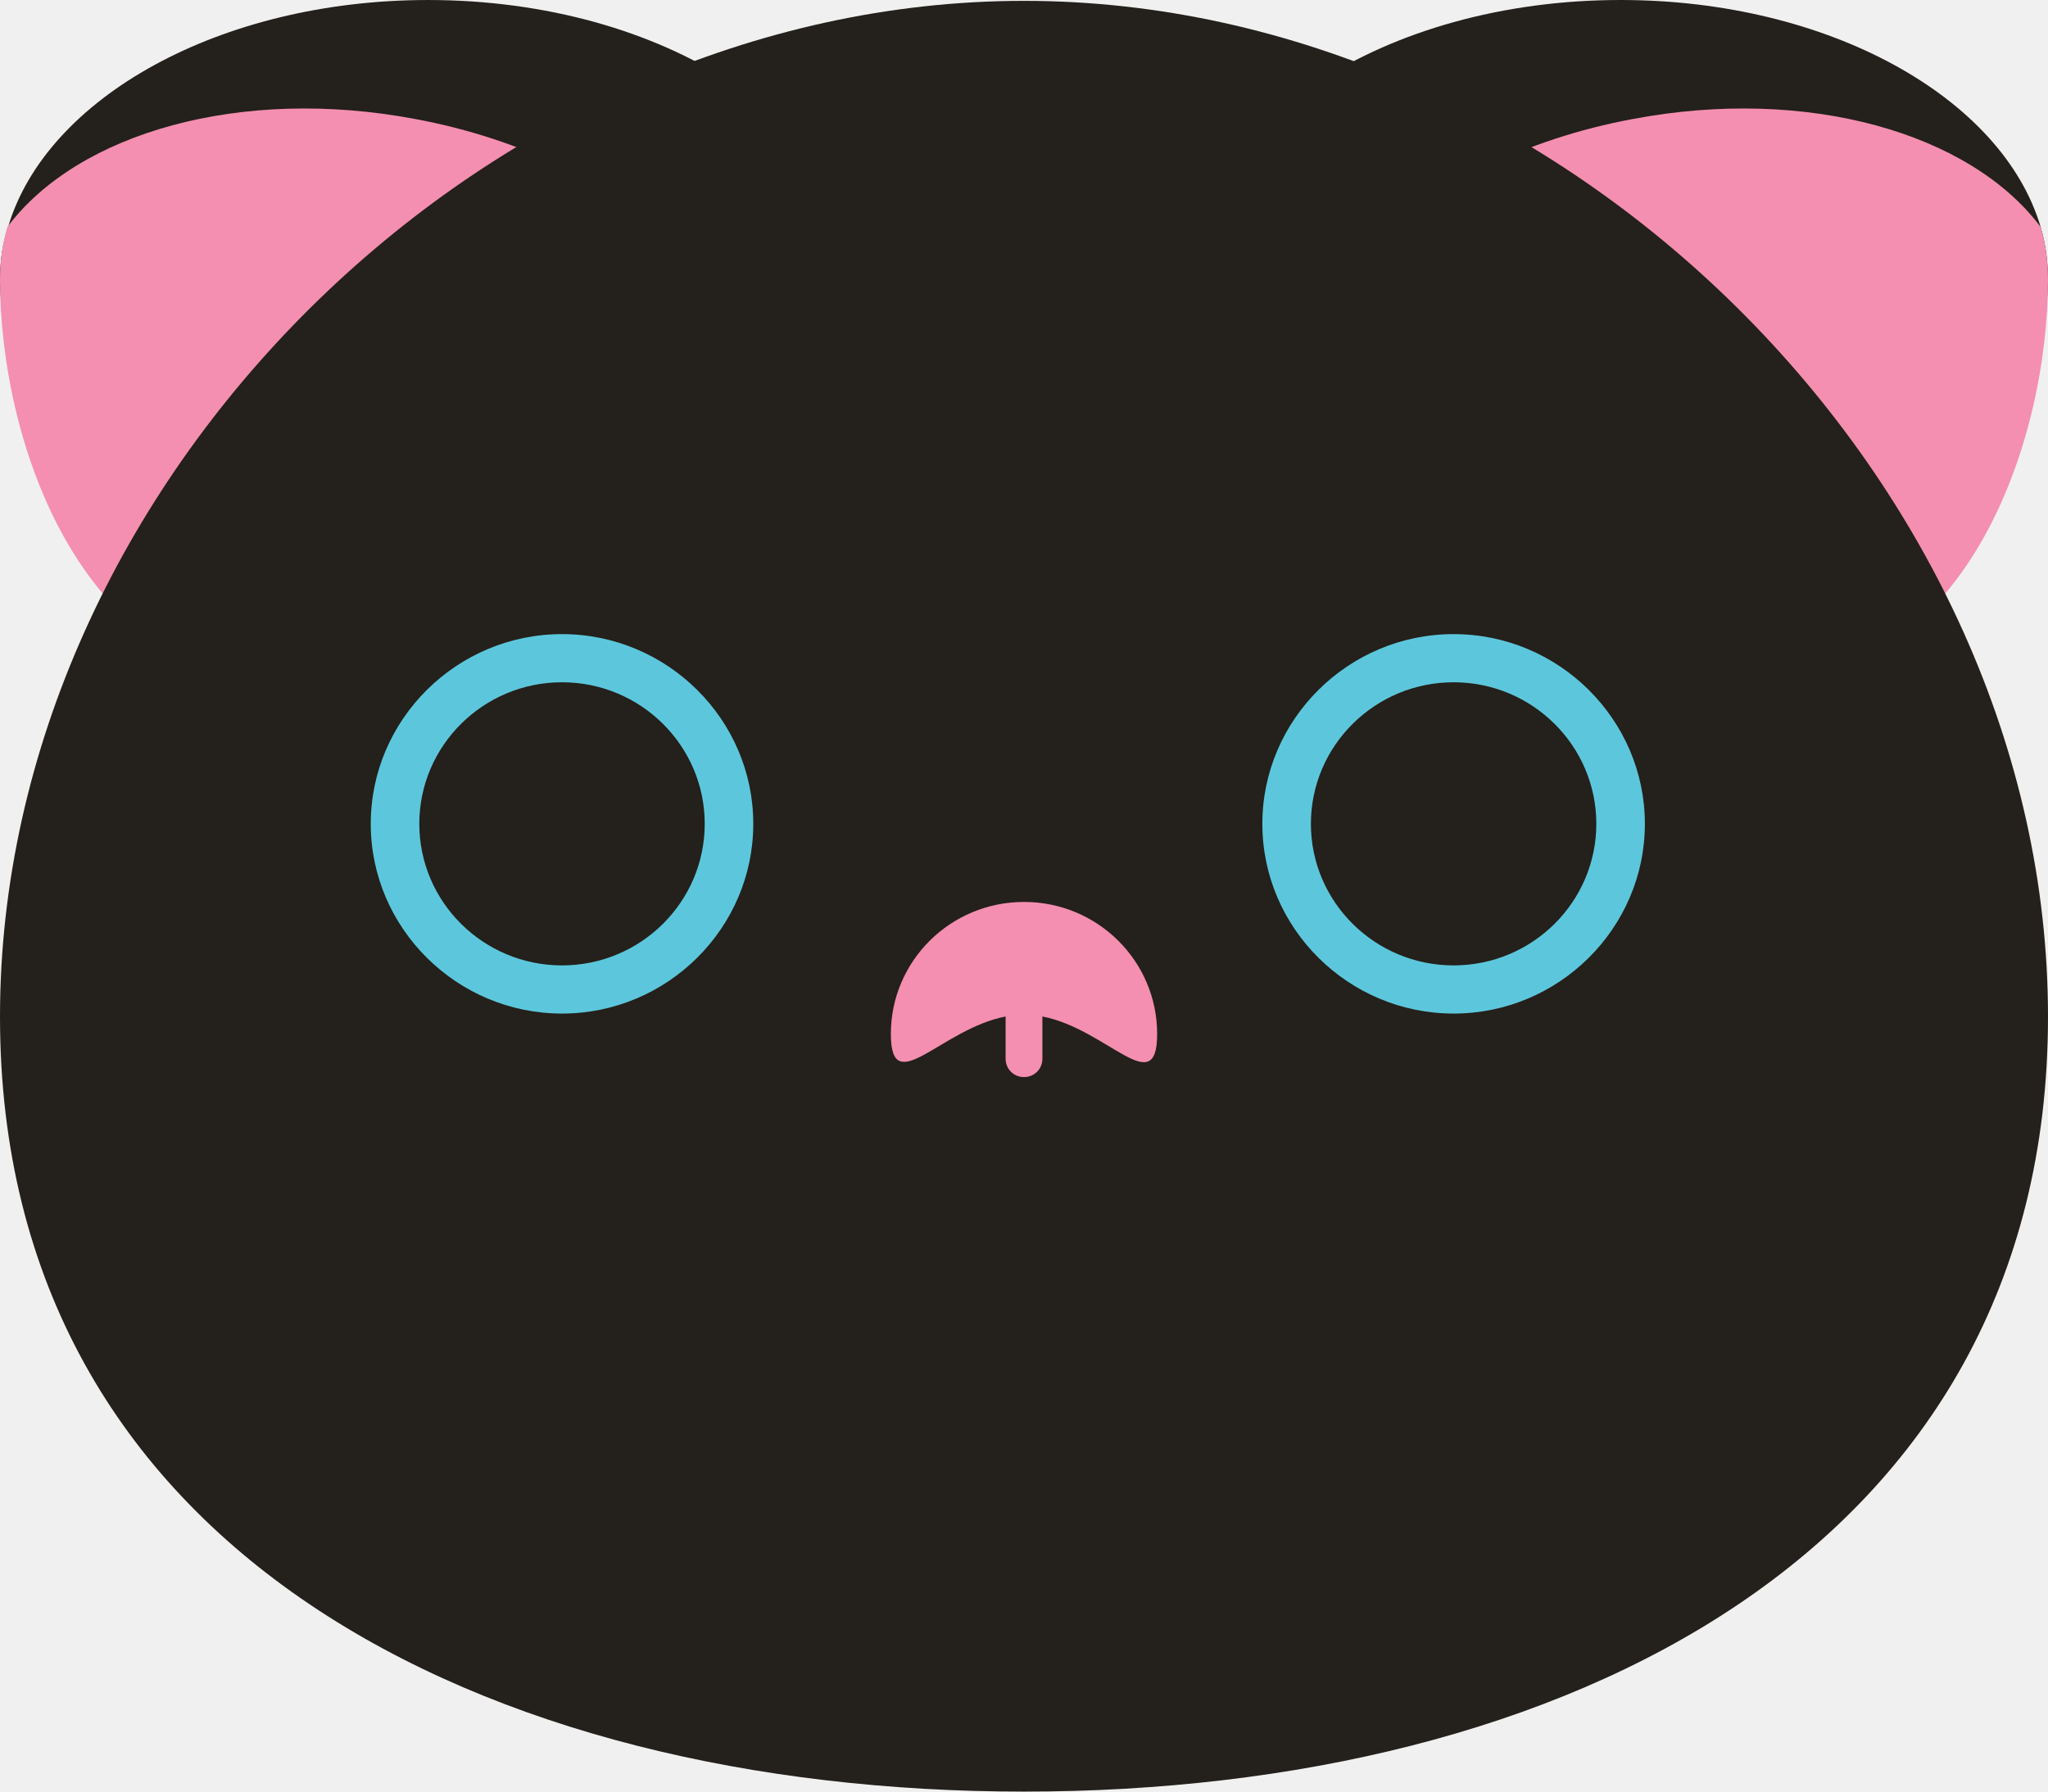
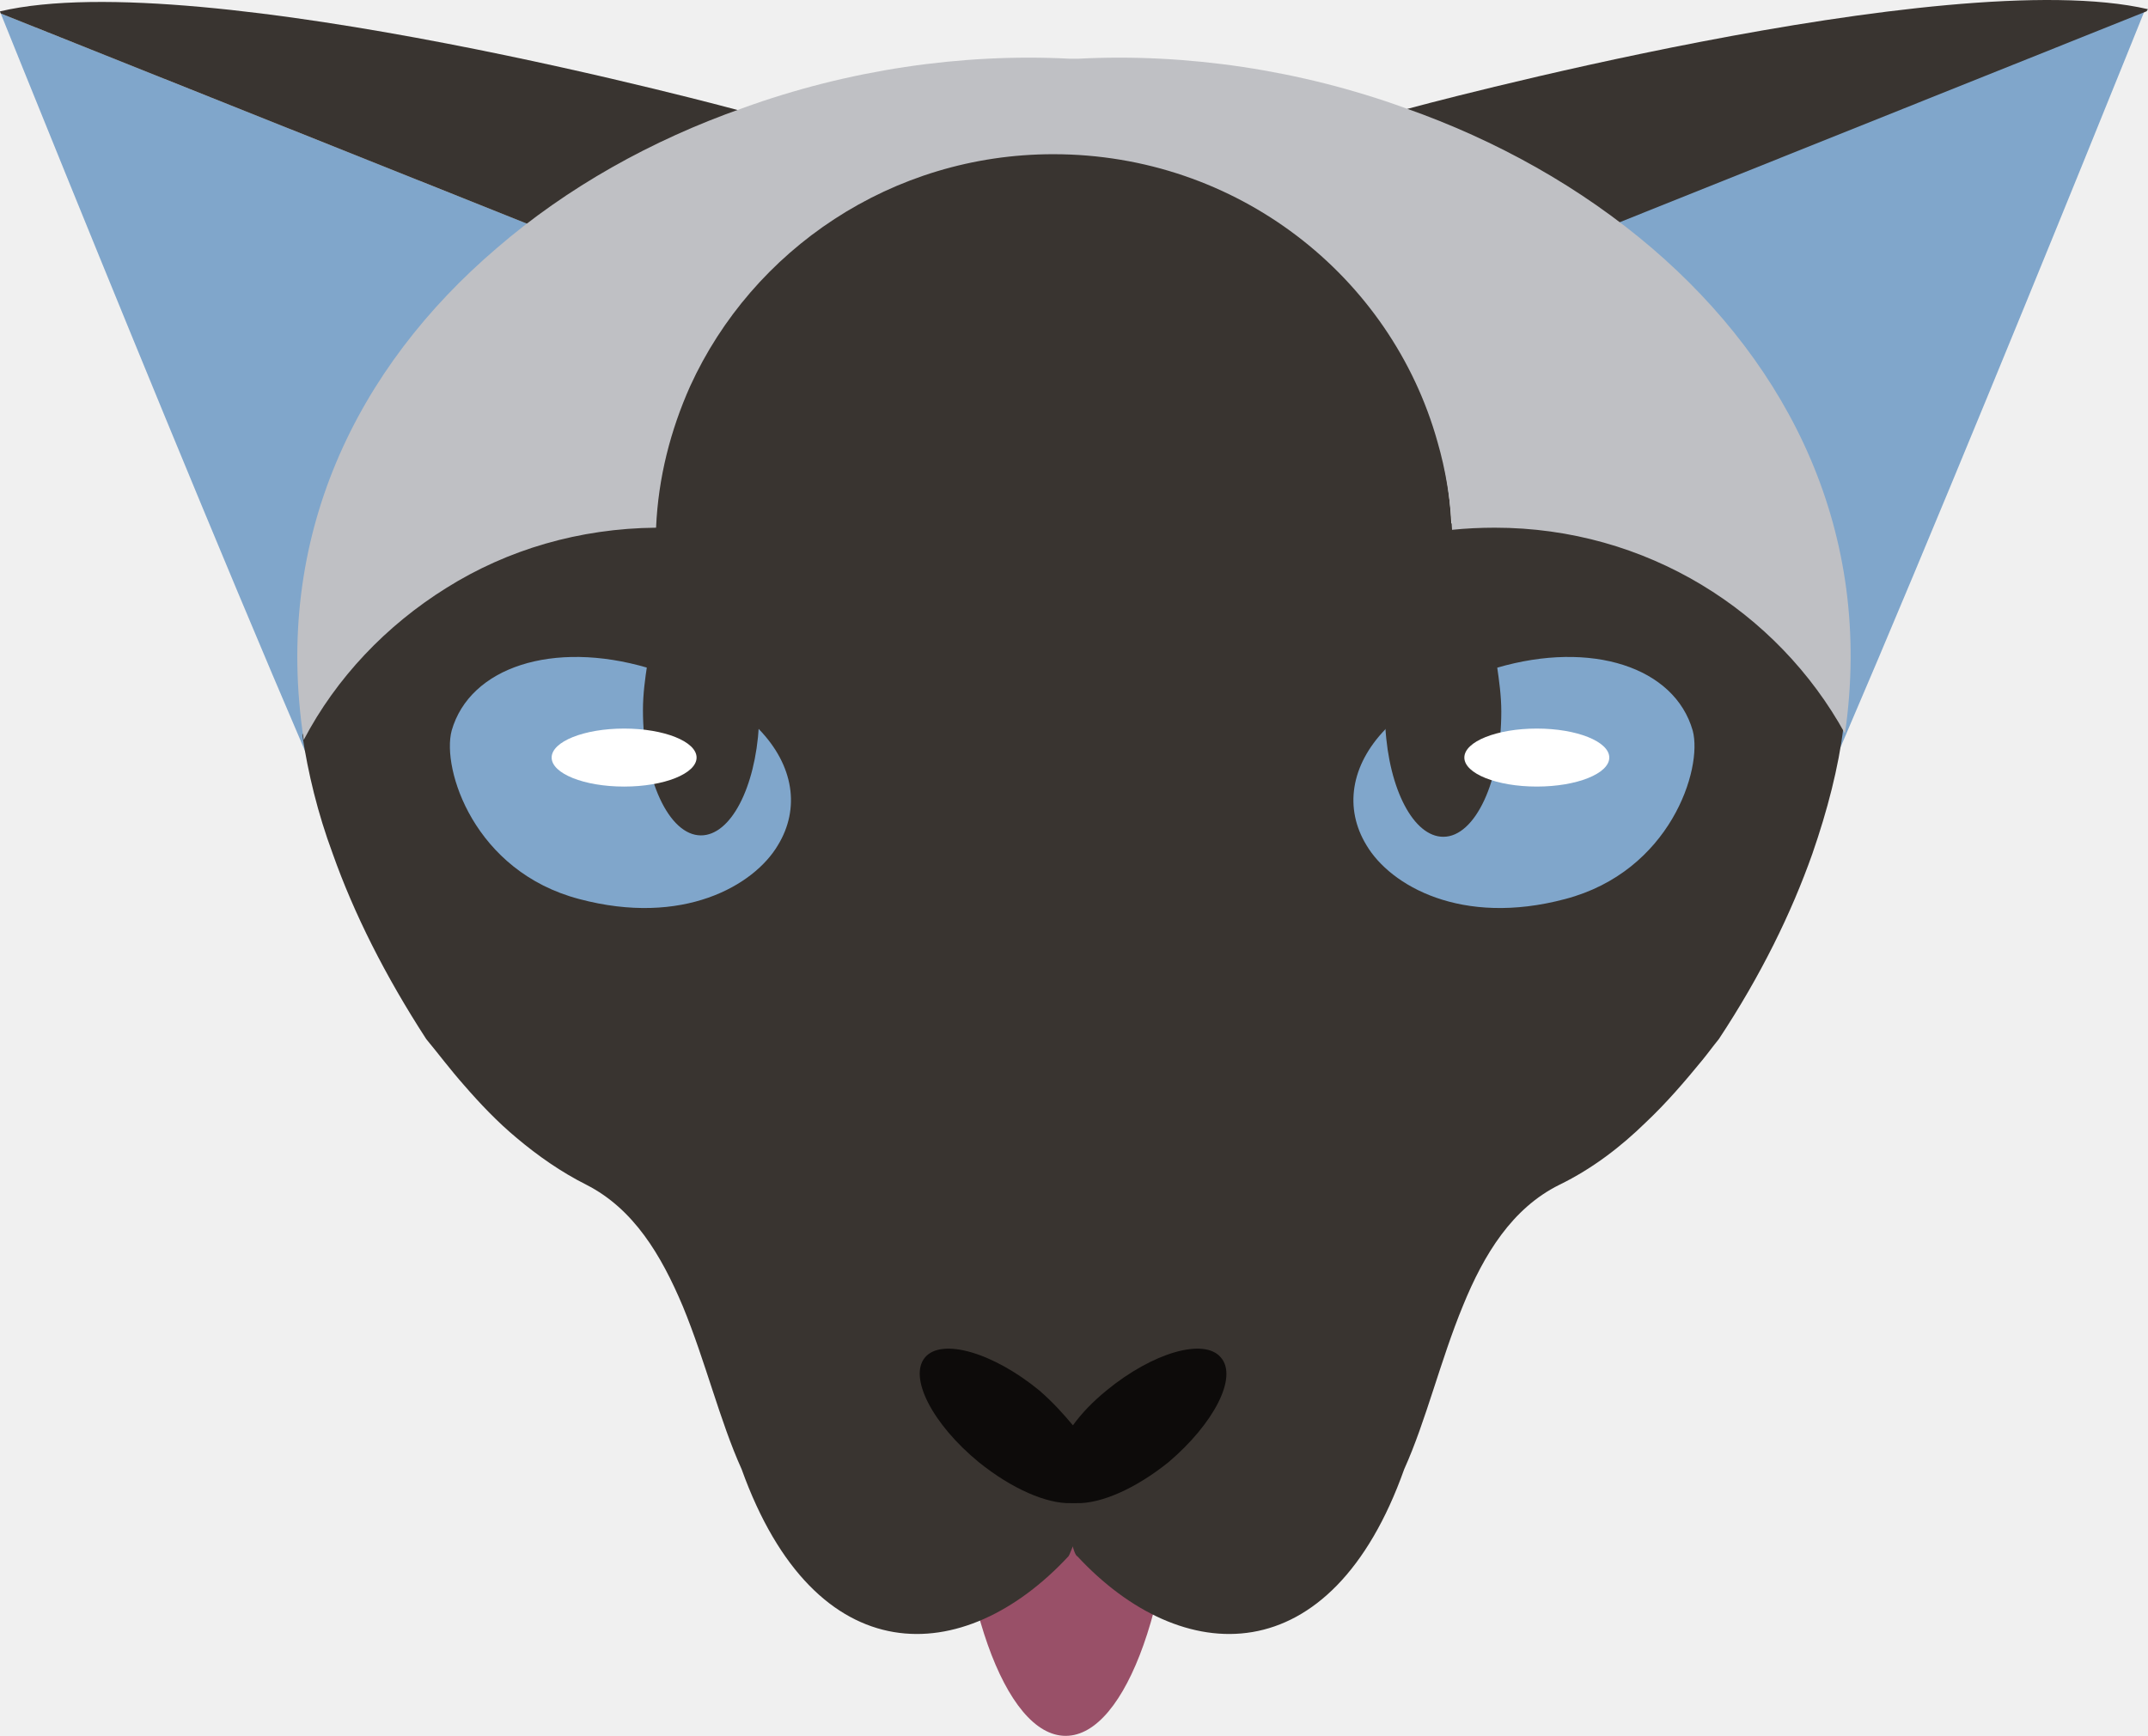
- <svg xmlns="http://www.w3.org/2000/svg" width="240" height="210" viewBox="0 0 240 210" fill="none">
-   <path d="M0 32.846C0 50.979 22.5 65.691 50.172 65.691C65.603 65.691 79.483 61.072 88.707 53.888C96.034 48.157 100.345 40.801 100.345 32.846C100.345 14.713 77.845 0.001 50.172 0.001C25.776 0.001 5.431 11.463 0.948 26.602C0.259 28.655 0 30.708 0 32.846Z" fill="#24201B" />
-   <path d="M240 32.845C240 50.978 217.5 65.69 189.828 65.69C174.397 65.69 160.517 61.071 151.293 53.886C144.138 48.241 139.741 40.885 139.741 32.845C139.741 14.712 162.241 0 189.914 0C214.31 0 234.655 11.461 239.138 26.601C239.741 28.654 240 30.706 240 32.845Z" fill="#24201B" />
-   <path d="M240 32.845C240 50.978 231.034 81.001 203.362 81.001C187.931 81.001 160.517 61.072 151.379 53.887C151.293 53.459 151.207 53.117 151.12 52.689C147.931 36.096 165.948 18.647 191.379 13.943C211.81 10.094 230.862 15.568 239.137 26.601C239.741 28.654 240 30.707 240 32.845Z" fill="#F48FB1" />
-   <path d="M0 32.845C0 50.978 8.966 81.001 36.638 81.001C52.069 81.001 79.483 61.072 88.621 53.887C88.707 53.459 88.793 53.117 88.879 52.689C92.069 36.096 74.052 18.647 48.621 13.943C28.19 10.094 9.138 15.568 0.862 26.601C0.259 28.654 0 30.707 0 32.845Z" fill="#F48FB1" />
-   <path d="M0 119.164C0 56.468 56.897 0.101 120 0.101C183.103 0.101 240 56.553 240 119.164C240 181.775 183.19 210.001 120 210.001C56.81 210.001 0 181.775 0 119.164Z" fill="#24201B" />
-   <path d="M65.861 118.805C53.533 118.805 43.447 108.797 43.447 96.566C43.447 84.335 53.533 74.327 65.861 74.327C78.189 74.327 88.275 84.335 88.275 96.566C88.275 108.797 78.189 118.805 65.861 118.805ZM65.861 79.972C56.637 79.972 49.137 87.414 49.137 96.566C49.137 105.718 56.637 113.159 65.861 113.159C75.085 113.159 82.585 105.718 82.585 96.566C82.585 87.414 75.085 79.972 65.861 79.972Z" fill="#5CC7DC" />
-   <path d="M170.345 118.805C158.017 118.805 147.931 108.797 147.931 96.566C147.931 84.335 158.017 74.327 170.345 74.327C182.672 74.327 192.759 84.335 192.759 96.566C192.759 108.797 182.672 118.805 170.345 118.805ZM170.345 79.972C161.121 79.972 153.621 87.414 153.621 96.566C153.621 105.718 161.121 113.159 170.345 113.159C179.569 113.159 187.069 105.718 187.069 96.566C187.069 87.414 179.569 79.972 170.345 79.972Z" fill="#5CC7DC" />
-   <path d="M120.001 105.72C111.38 105.72 104.397 112.648 104.397 121.201C104.397 128.985 110.259 120.603 117.845 119.148V124.109C117.845 125.307 118.794 126.248 120.001 126.248C121.207 126.248 122.156 125.307 122.156 124.109V119.148C129.742 120.603 135.604 129.07 135.604 121.201C135.604 112.648 128.621 105.72 120.001 105.72Z" fill="#F48FB1" />
+ <svg xmlns="http://www.w3.org/2000/svg" width="240" height="194" viewBox="0 0 240 194" fill="none">
+   <path d="M119.069 194C125.868 194 131.38 178.427 131.38 159.216C131.38 140.005 125.868 124.432 119.069 124.432C112.269 124.432 106.757 140.005 106.757 159.216C106.757 178.427 112.269 194 119.069 194Z" fill="#995068" />
+   <path d="M76.058 31.858C66.095 60.318 48.275 109.885 45.764 108.621C42.443 106.802 2.349 7.114 0.081 1.502L76.058 31.858Z" fill="#80A6CB" />
+   <path d="M239.595 1.27C239.595 1.27 197.232 106.65 193.83 108.468C190.428 110.366 156.814 12.417 156.814 12.417C156.814 12.417 217.077 -3.947 239.595 1.27Z" fill="#80A6CB" />
+   <path d="M82.862 12.416C82.862 12.416 80.108 20.479 76.058 31.863L0.081 1.506C-7.54363e-08 1.348 0 1.269 0 1.269C22.518 -4.028 82.862 12.416 82.862 12.416Z" fill="#393430" />
+   <path d="M157.219 12.174C157.219 12.174 159.973 20.158 164.023 31.621L239.838 1.264C239.919 1.106 240 1.027 240 1.027C217.482 -4.191 157.219 12.174 157.219 12.174Z" fill="#393430" />
+   <path d="M166.939 58.262C165.319 58.262 163.78 58.341 162.16 58.499C161.998 55.1 161.431 51.78 160.54 48.617C155.356 30.119 138.103 16.521 117.611 16.521C99.548 16.521 83.996 27.115 77.03 42.451C74.762 47.353 73.466 52.649 73.142 58.262C55.97 58.341 41.147 67.986 33.776 82.137C34.425 86.406 35.477 90.833 37.178 95.418C39.527 102.058 43.01 109.015 47.627 116.13C49.004 117.79 50.3 119.529 51.839 121.269C53.621 123.324 55.565 125.38 57.752 127.198C60.101 129.174 62.693 130.992 65.528 132.415C70.793 135.103 73.871 140.242 76.301 146.013C78.812 152.1 80.432 158.82 82.862 164.195C91.124 187.2 107.729 186.489 119.392 173.919C119.473 173.84 119.797 172.97 119.878 172.812C119.878 173.049 120.202 173.919 120.364 173.919C132.028 186.489 148.714 187.2 156.895 164.195C159.325 158.82 160.945 152.021 163.456 145.934C165.805 140.163 168.964 135.024 174.229 132.415C177.955 130.597 181.114 128.146 183.868 125.459C186.217 123.245 188.242 120.873 190.186 118.502C190.834 117.711 191.401 116.921 192.049 116.13C196.747 109.015 200.149 102.058 202.498 95.418C204.199 90.516 205.413 85.773 205.98 81.267C198.529 67.591 183.868 58.262 166.939 58.262Z" fill="#393430" />
+   <path d="M206.142 81.98C198.61 68.303 183.949 58.975 167.02 58.975C165.4 58.975 163.78 59.054 162.241 59.212C162.079 55.813 161.512 52.493 160.621 49.409C155.437 30.832 138.184 17.234 117.691 17.234C99.629 17.234 84.077 27.907 77.111 43.164C74.924 48.066 73.547 53.362 73.304 58.975C64.718 59.054 56.699 61.426 49.895 65.695C43.172 69.885 37.583 75.735 33.938 82.691C30.456 59.924 39.932 41.03 55.484 27.748C63.341 20.95 72.818 15.653 82.943 12.096C94.688 7.827 107.405 5.929 119.554 6.562H120.445C132.595 5.929 145.312 7.827 157.057 12.096C167.182 15.653 176.659 20.95 184.597 27.748C199.906 40.871 209.382 59.528 206.142 81.98Z" fill="#BFC0C4" />
+   <path d="M136.403 151.705C134.54 149.492 128.789 151.152 123.605 155.421C122.066 156.686 120.851 157.951 119.879 159.295C118.826 158.03 117.611 156.686 116.153 155.421C110.969 151.152 105.218 149.492 103.355 151.705C101.492 153.919 104.165 159.136 109.349 163.405C113.075 166.41 116.963 168.07 119.636 167.991C119.717 167.991 119.798 167.991 119.96 167.991C120.041 167.991 120.122 167.991 120.284 167.991C122.957 168.07 126.845 166.41 130.571 163.405C135.593 159.136 138.347 153.919 136.403 151.705Z" fill="#0D0B0A" />
+   <path d="M174.877 100.477C163.294 103.56 155.356 98.975 152.683 94.469C150.173 90.358 150.901 85.536 154.789 81.504C157.219 78.974 160.864 76.682 165.724 75.101C166.21 74.942 166.777 74.784 167.263 74.626C177.793 71.543 187.108 74.547 189.133 81.662C190.267 85.931 186.622 97.394 174.877 100.477Z" fill="#80A6CB" />
+   <path d="M167.743 79.527C167.743 87.275 164.828 93.52 161.266 93.52C157.946 93.52 155.193 88.223 154.788 81.266C157.217 78.737 160.861 76.444 165.719 74.863C166.205 74.705 166.771 74.547 167.257 74.389C167.5 76.049 167.743 77.788 167.743 79.527Z" fill="#393430" />
+   <path d="M171.711 87.907C176.183 87.907 179.808 86.456 179.808 84.666C179.808 82.876 176.183 81.425 171.711 81.425C167.239 81.425 163.614 82.876 163.614 84.666C163.614 86.456 167.239 87.907 171.711 87.907Z" fill="white" />
+   <path d="M64.719 100.477C76.302 103.56 84.239 98.975 86.912 94.469C89.423 90.358 88.694 85.536 84.806 81.504C82.376 78.974 78.731 76.682 73.871 75.101C73.385 74.942 72.819 74.784 72.332 74.626C61.803 71.543 52.488 74.547 50.463 81.662C49.329 85.931 52.974 97.394 64.719 100.477Z" fill="#80A6CB" />
+   <path d="M71.838 79.37C71.838 87.117 74.753 93.363 78.316 93.363C81.636 93.363 84.388 88.066 84.793 81.109C82.364 78.579 78.721 76.287 73.863 74.706C73.377 74.548 72.81 74.389 72.324 74.231C72.081 75.812 71.838 77.552 71.838 79.37Z" fill="#393430" />
+   <path d="M69.734 87.908C74.205 87.908 77.83 86.456 77.83 84.666C77.83 82.876 74.205 81.425 69.734 81.425C65.262 81.425 61.637 82.876 61.637 84.666C61.637 86.456 65.262 87.908 69.734 87.908Z" fill="white" />
</svg>
